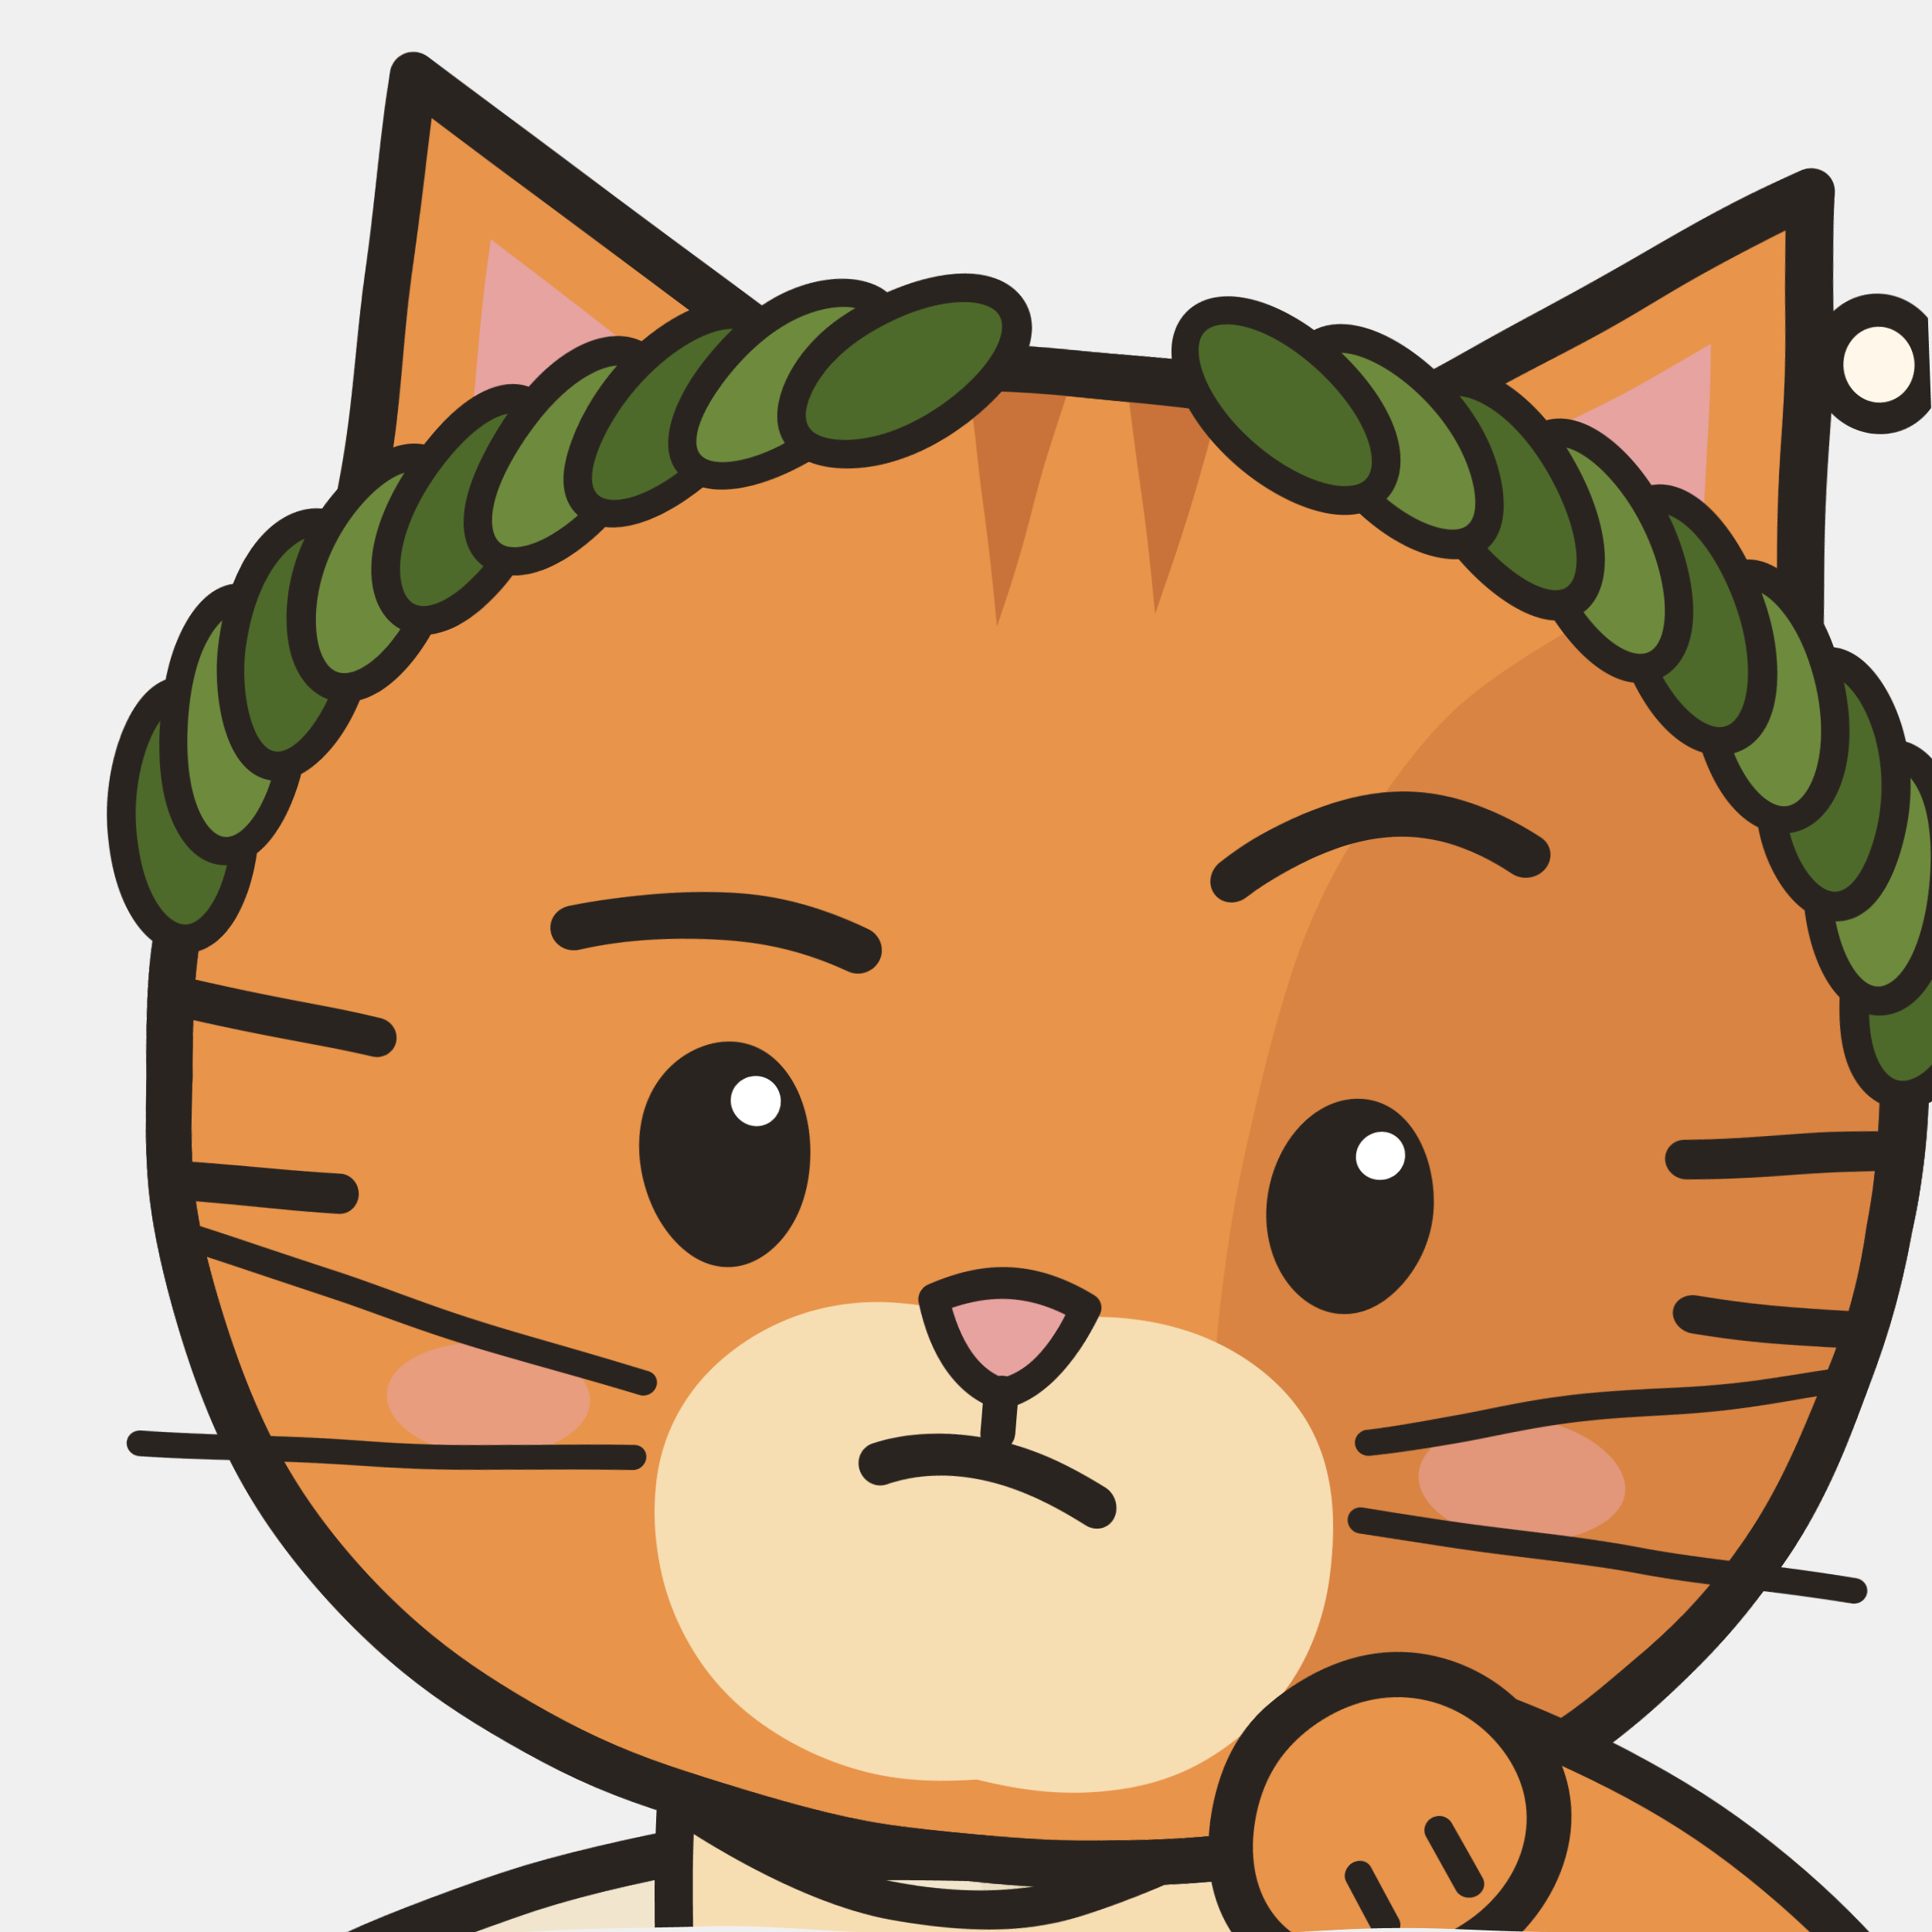
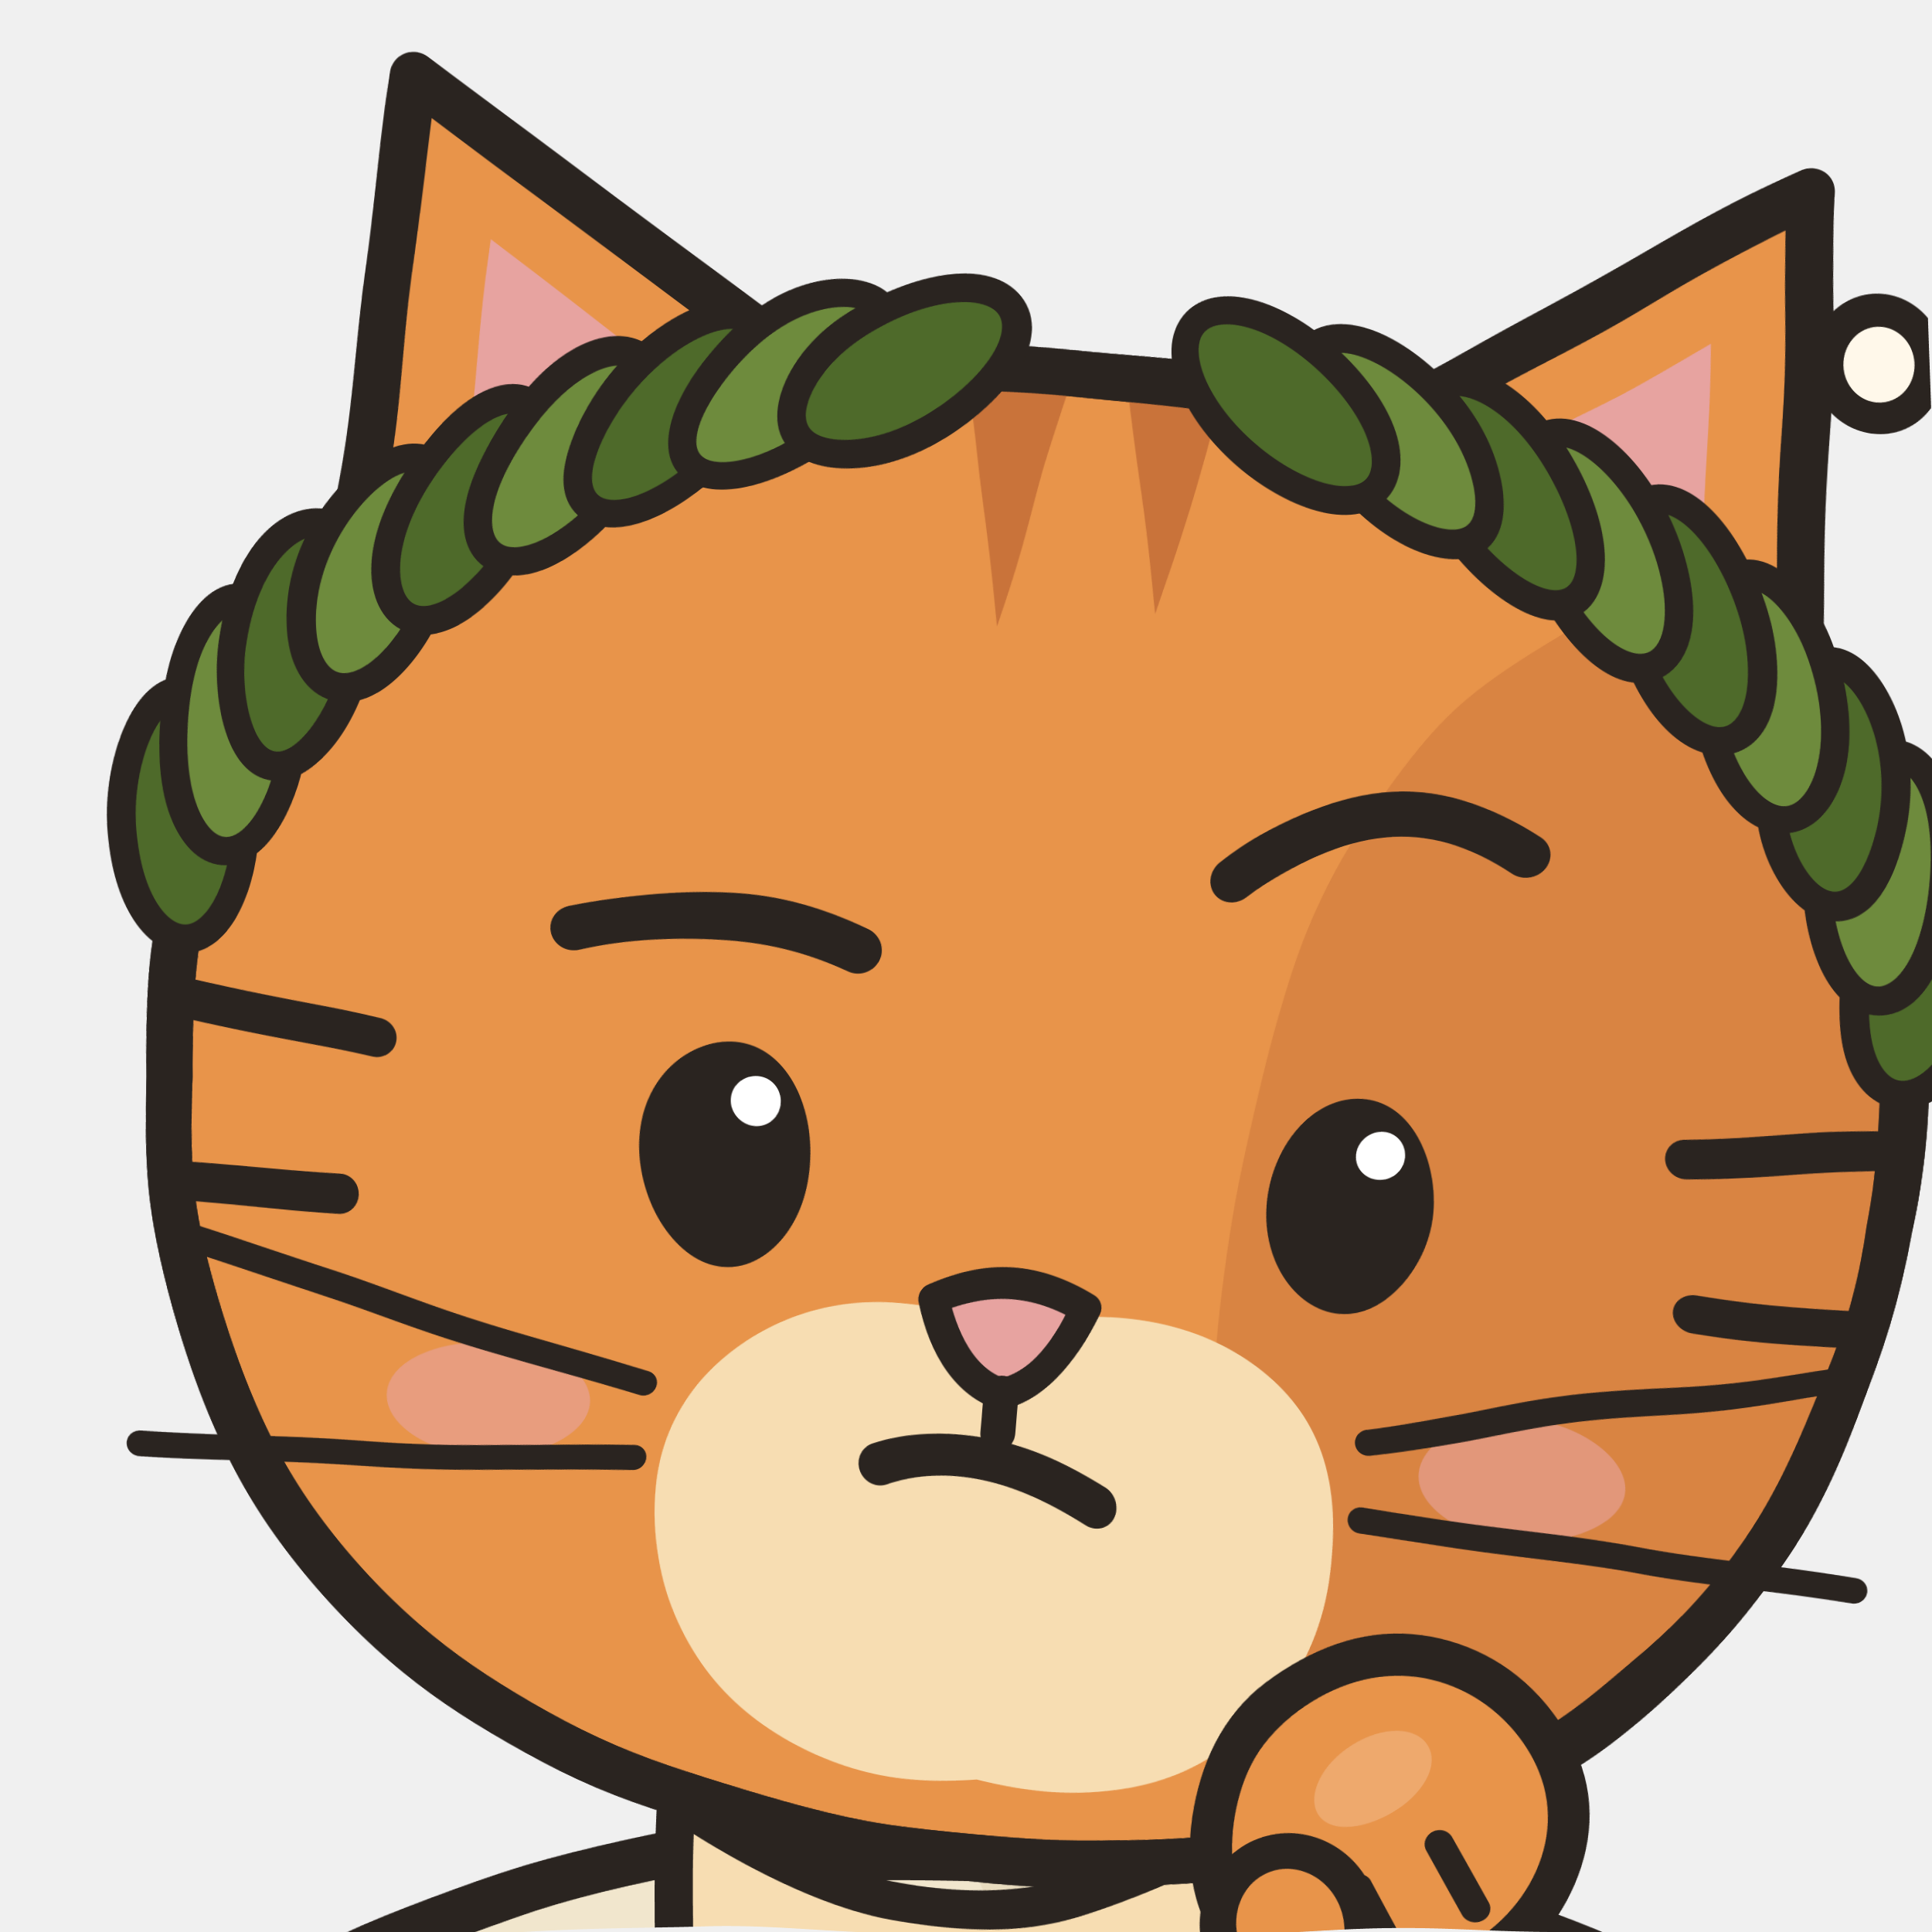
<svg xmlns="http://www.w3.org/2000/svg" viewBox="46 22 148 148" width="148" height="148">
  <defs>
    <filter id="rough" x="-5%" y="-5%" width="110%" height="110%">
      <feTurbulence type="fractalNoise" baseFrequency="0.035" numOctaves="2" seed="7" result="n" />
      <feDisplacementMap in="SourceGraphic" in2="n" scale="2.2" />
    </filter>
    <clipPath id="head">
      <path d="M54,96 C50,56 84,36 120,36 C156,36 190,56 186,96 C184,132 156,150 120,150 C84,150 56,132 54,96 Z" />
    </clipPath>
    <clipPath id="body">
      <path d="M22,240 C26,196 58,170 100,164 L140,164 C182,170 214,196 218,240 Z" />
    </clipPath>
  </defs>
  <g filter="url(#rough)">
-     <path d="M22,240 C26,196 58,170 100,164 L140,164 C182,170 214,196 218,240 Z" fill="#E2CB9C" />
+     <path d="M22,240 C26,196 58,170 100,164 L140,164 C182,170 214,196 218,240 Z" fill="#F1E6CD" stroke="#2A2420" stroke-width="3.6" stroke-linejoin="round" stroke-linecap="round" />
    <g clip-path="url(#body)">
-       <path d="M0,140 L240,140 L240,240 L0,240 Z" fill="#F1E6CD" stroke="#2A2420" stroke-width="2.6" stroke-linejoin="round" stroke-linecap="round" />
      <path d="M150,160 L190,166 L96,240 L52,240 Z" fill="#9A3B26" stroke="#2A2420" stroke-width="2.4" stroke-linejoin="round" stroke-linecap="round" />
      <path d="M60,206 Q78,214 84,236" fill="none" stroke="#2A2420" stroke-width="2.4" stroke-linecap="round" stroke-linejoin="round" />
      <path d="M178,200 Q170,218 176,240" fill="none" stroke="#2A2420" stroke-width="2.4" stroke-linecap="round" stroke-linejoin="round" />
      <path d="M200,214 Q196,228 200,240" fill="none" stroke="#2A2420" stroke-width="2.4" stroke-linecap="round" stroke-linejoin="round" />
-       <path d="M120,164 L220,180 L220,240 L150,240 Z" fill="#D9C9A6" opacity=".3" />
+       <path d="M120,164 L220,180 L220,240 L150,240 Z" fill="#D9C9A6" opacity=".35" />
    </g>
-     <path d="M22,240 C26,196 58,170 100,164 L140,164 C182,170 214,196 218,240 Z" fill="none" stroke="#2A2420" stroke-width="3.6" stroke-linejoin="round" stroke-linecap="round" />
    <path d="M98,160 Q120,176 142,160 L142,172 Q120,184 98,172 Z" fill="#F7DDB2" stroke="#2A2420" stroke-width="3" stroke-linejoin="round" stroke-linecap="round" />
    <g transform="rotate(0 120 212)">
      <rect x="83.0" y="201" width="74" height="22" rx="2" fill="#F4E9CF" stroke="#2A2420" stroke-width="3" stroke-linejoin="round" stroke-linecap="round" />
      <path d="M91.0,209 L149.0,209" fill="none" stroke="#2A2420" stroke-width="2" stroke-linecap="round" stroke-linejoin="round" />
      <path d="M91.0,216 L141.0,216" fill="none" stroke="#2A2420" stroke-width="2" stroke-linecap="round" stroke-linejoin="round" />
      <rect x="77.0" y="198" width="11" height="28" rx="5.5" fill="#E2CFA6" stroke="#2A2420" stroke-width="3" stroke-linejoin="round" stroke-linecap="round" />
      <rect x="152.0" y="198" width="11" height="28" rx="5.5" fill="#E2CFA6" stroke="#2A2420" stroke-width="3" stroke-linejoin="round" stroke-linecap="round" />
    </g>
    <g transform="translate(0 14) rotate(5 120 150)">
      <path d="M64,74 L66,18 L108,44 Z" fill="#E8944A" stroke="#2A2420" stroke-width="3.6" stroke-linejoin="round" stroke-linecap="round" />
      <path d="M72,64 L73,30 L98,46 Z" fill="#E7A3A0" />
      <path d="M176,74 L174,18 L132,44 Z" fill="#E8944A" stroke="#2A2420" stroke-width="3.6" stroke-linejoin="round" stroke-linecap="round" />
      <path d="M168,64 L167,30 L142,46 Z" fill="#E7A3A0" />
      <path d="M54,96 C50,56 84,36 120,36 C156,36 190,56 186,96 C184,132 156,150 120,150 C84,150 56,132 54,96 Z" fill="#E8944A" stroke="#2A2420" stroke-width="3.6" stroke-linejoin="round" stroke-linecap="round" />
      <g clip-path="url(#head)">
        <ellipse cx="170" cy="104" rx="34" ry="56" fill="#C9733A" opacity=".5" />
        <path d="M110,36 L114,56 L118,36 Z M122,36 L126,54 L130,36 Z" fill="#C9733A" />
        <path d="M55,90 L70,92" fill="none" stroke="#2A2420" stroke-width="3" stroke-linecap="round" stroke-linejoin="round" />
        <path d="M55,104 L68,104" fill="none" stroke="#2A2420" stroke-width="3" stroke-linecap="round" stroke-linejoin="round" />
        <path d="M185,90 L170,92" fill="none" stroke="#2A2420" stroke-width="3" stroke-linecap="round" stroke-linejoin="round" />
        <path d="M185,104 L172,104" fill="none" stroke="#2A2420" stroke-width="3" stroke-linecap="round" stroke-linejoin="round" />
      </g>
      <path d="M54,96 C50,56 84,36 120,36 C156,36 190,56 186,96 C184,132 156,150 120,150 C84,150 56,132 54,96 Z" fill="none" stroke="#2A2420" stroke-width="3.6" stroke-linejoin="round" stroke-linecap="round" />
      <path d="M94,124 C94,110 108,106 120,110 C132,106 146,110 146,124 C146,140 132,146 120,144 C108,146 94,140 94,124 Z" fill="#F7DDB2" />
      <ellipse cx="53.4" cy="76.1" rx="9.5" ry="4.8" transform="rotate(263.0 53.4 76.1)" fill="#4E6A2A" stroke="#2A2420" stroke-width="2.2" stroke-linejoin="round" stroke-linecap="round" />
      <ellipse cx="56.8" cy="69.0" rx="9.5" ry="4.8" transform="rotate(270.5 56.8 69.0)" fill="#6E8B3D" stroke="#2A2420" stroke-width="2.2" stroke-linejoin="round" stroke-linecap="round" />
      <ellipse cx="61.3" cy="62.4" rx="9.5" ry="4.8" transform="rotate(278.0 61.3 62.4)" fill="#4E6A2A" stroke="#2A2420" stroke-width="2.2" stroke-linejoin="round" stroke-linecap="round" />
      <ellipse cx="66.8" cy="56.3" rx="9.5" ry="4.8" transform="rotate(285.5 66.8 56.3)" fill="#6E8B3D" stroke="#2A2420" stroke-width="2.2" stroke-linejoin="round" stroke-linecap="round" />
      <ellipse cx="73.2" cy="50.9" rx="9.5" ry="4.8" transform="rotate(293.0 73.2 50.9)" fill="#4E6A2A" stroke="#2A2420" stroke-width="2.2" stroke-linejoin="round" stroke-linecap="round" />
      <ellipse cx="80.4" cy="46.2" rx="9.5" ry="4.8" transform="rotate(300.5 80.4 46.2)" fill="#6E8B3D" stroke="#2A2420" stroke-width="2.2" stroke-linejoin="round" stroke-linecap="round" />
      <ellipse cx="88.2" cy="42.3" rx="9.5" ry="4.8" transform="rotate(308.0 88.2 42.3)" fill="#4E6A2A" stroke="#2A2420" stroke-width="2.2" stroke-linejoin="round" stroke-linecap="round" />
      <ellipse cx="96.6" cy="39.3" rx="9.5" ry="4.8" transform="rotate(315.5 96.6 39.3)" fill="#6E8B3D" stroke="#2A2420" stroke-width="2.2" stroke-linejoin="round" stroke-linecap="round" />
      <ellipse cx="105.4" cy="37.3" rx="9.5" ry="4.8" transform="rotate(323.0 105.4 37.3)" fill="#4E6A2A" stroke="#2A2420" stroke-width="2.2" stroke-linejoin="round" stroke-linecap="round" />
      <ellipse cx="186.6" cy="76.1" rx="9.5" ry="4.8" transform="rotate(457.0 186.6 76.1)" fill="#4E6A2A" stroke="#2A2420" stroke-width="2.2" stroke-linejoin="round" stroke-linecap="round" />
      <ellipse cx="183.2" cy="69.0" rx="9.5" ry="4.8" transform="rotate(449.5 183.2 69.0)" fill="#6E8B3D" stroke="#2A2420" stroke-width="2.2" stroke-linejoin="round" stroke-linecap="round" />
      <ellipse cx="178.7" cy="62.4" rx="9.5" ry="4.8" transform="rotate(442.0 178.7 62.4)" fill="#4E6A2A" stroke="#2A2420" stroke-width="2.2" stroke-linejoin="round" stroke-linecap="round" />
      <ellipse cx="173.2" cy="56.3" rx="9.5" ry="4.8" transform="rotate(434.5 173.2 56.3)" fill="#6E8B3D" stroke="#2A2420" stroke-width="2.2" stroke-linejoin="round" stroke-linecap="round" />
      <ellipse cx="166.8" cy="50.9" rx="9.5" ry="4.8" transform="rotate(427.0 166.8 50.9)" fill="#4E6A2A" stroke="#2A2420" stroke-width="2.2" stroke-linejoin="round" stroke-linecap="round" />
      <ellipse cx="159.6" cy="46.2" rx="9.5" ry="4.8" transform="rotate(419.5 159.6 46.2)" fill="#6E8B3D" stroke="#2A2420" stroke-width="2.2" stroke-linejoin="round" stroke-linecap="round" />
      <ellipse cx="151.8" cy="42.3" rx="9.5" ry="4.8" transform="rotate(412.0 151.8 42.3)" fill="#4E6A2A" stroke="#2A2420" stroke-width="2.2" stroke-linejoin="round" stroke-linecap="round" />
      <ellipse cx="143.4" cy="39.3" rx="9.5" ry="4.8" transform="rotate(404.5 143.4 39.3)" fill="#6E8B3D" stroke="#2A2420" stroke-width="2.2" stroke-linejoin="round" stroke-linecap="round" />
      <ellipse cx="134.6" cy="37.3" rx="9.5" ry="4.8" transform="rotate(397.0 134.6 37.3)" fill="#4E6A2A" stroke="#2A2420" stroke-width="2.2" stroke-linejoin="round" stroke-linecap="round" />
      <ellipse cx="97" cy="98" rx="6.4" ry="8.4" fill="#2A2420" />
      <circle cx="99" cy="94" r="1.9" fill="#fff" />
      <ellipse cx="145" cy="98" rx="6.4" ry="8.4" fill="#2A2420" />
      <circle cx="147" cy="94" r="1.9" fill="#fff" />
      <path d="M84,82 Q95,78 106,82" fill="none" stroke="#2A2420" stroke-width="3.6" stroke-linecap="round" stroke-linejoin="round" />
      <path d="M134,74 Q145,64 156,70" fill="none" stroke="#2A2420" stroke-width="3.6" stroke-linecap="round" stroke-linejoin="round" />
      <ellipse cx="80" cy="118" rx="8" ry="4.5" fill="#E7A3A0" opacity="0.6" />
      <ellipse cx="160" cy="118" rx="8" ry="4.5" fill="#E7A3A0" opacity="0.6" />
      <path d="M114,108 Q120,105 126,108 Q124,114 120,115 Q116,114 114,108 Z" fill="#E7A3A0" stroke="#2A2420" stroke-width="2.4" stroke-linejoin="round" stroke-linecap="round" />
      <path d="M120,115 L120,118" fill="none" stroke="#2A2420" stroke-width="2.8" stroke-linecap="round" stroke-linejoin="round" />
      <path d="M111,121 Q118,118 128,123" fill="none" stroke="#2A2420" stroke-width="3.2" stroke-linecap="round" stroke-linejoin="round" />
      <path d="M92,116 L56,108" fill="none" stroke="#2A2420" stroke-width="2" stroke-linecap="round" stroke-linejoin="round" />
      <path d="M92,122 L54,124" fill="none" stroke="#2A2420" stroke-width="2" stroke-linecap="round" stroke-linejoin="round" />
      <path d="M148,116 L184,108" fill="none" stroke="#2A2420" stroke-width="2" stroke-linecap="round" stroke-linejoin="round" />
      <path d="M148,122 L186,124" fill="none" stroke="#2A2420" stroke-width="2" stroke-linecap="round" stroke-linejoin="round" />
    </g>
-     <path d="M58,204 C66,216 72,218 82,212" fill="none" stroke="#2A2420" stroke-width="25.0" stroke-linecap="round" />
-     <path d="M58,204 C66,216 72,218 82,212" fill="none" stroke="#E8944A" stroke-width="18.5" stroke-linecap="round" />
    <g transform="rotate(0 82 212)">
-       <ellipse cx="82" cy="212" rx="12.5" ry="11.5" fill="#E8944A" stroke="#2A2420" stroke-width="3.4" stroke-linejoin="round" stroke-linecap="round" />
-       <path d="M78.5,214 L78.5,219" fill="none" stroke="#2A2420" stroke-width="2.2" stroke-linecap="round" stroke-linejoin="round" />
-       <path d="M85.5,214 L85.5,219" fill="none" stroke="#2A2420" stroke-width="2.2" stroke-linecap="round" stroke-linejoin="round" />
+       <ellipse cx="82" cy="212" rx="14" ry="13" fill="#E8944A" stroke="#2A2420" stroke-width="3.2" stroke-linejoin="round" stroke-linecap="round" />
+       <ellipse cx="92" cy="215" rx="5.5" ry="6.5" fill="#E8944A" stroke="#2A2420" stroke-width="2.8" stroke-linejoin="round" stroke-linecap="round" />
+       <path d="M78,215 L78,221" fill="none" stroke="#2A2420" stroke-width="2.2" stroke-linecap="round" stroke-linejoin="round" />
+       <path d="M85,215 L85,221" fill="none" stroke="#2A2420" stroke-width="2.2" stroke-linecap="round" stroke-linejoin="round" />
+       <ellipse cx="83" cy="208" rx="5" ry="3" fill="#F3B98A" opacity=".55" />
    </g>
-     <path d="M182,204 C200,204 184,170 152,162" fill="none" stroke="#2A2420" stroke-width="25.0" stroke-linecap="round" />
-     <path d="M182,204 C200,204 184,170 152,162" fill="none" stroke="#E8944A" stroke-width="18.5" stroke-linecap="round" />
+     <ellipse cx="152" cy="179" rx="8" ry="2.6" fill="#2A2420" opacity=".12" />
    <g transform="rotate(-30 152 162)">
-       <ellipse cx="152" cy="162" rx="12.5" ry="11.5" fill="#E8944A" stroke="#2A2420" stroke-width="3.4" stroke-linejoin="round" stroke-linecap="round" />
-       <path d="M148.5,164 L148.5,169" fill="none" stroke="#2A2420" stroke-width="2.2" stroke-linecap="round" stroke-linejoin="round" />
-       <path d="M155.5,164 L155.5,169" fill="none" stroke="#2A2420" stroke-width="2.2" stroke-linecap="round" stroke-linejoin="round" />
+       <ellipse cx="152" cy="162" rx="14" ry="13" fill="#E8944A" stroke="#2A2420" stroke-width="3.2" stroke-linejoin="round" stroke-linecap="round" />
+       <ellipse cx="142" cy="165" rx="5.5" ry="6.5" fill="#E8944A" stroke="#2A2420" stroke-width="2.8" stroke-linejoin="round" stroke-linecap="round" />
+       <path d="M148,165 L148,171" fill="none" stroke="#2A2420" stroke-width="2.2" stroke-linecap="round" stroke-linejoin="round" />
+       <path d="M155,165 L155,171" fill="none" stroke="#2A2420" stroke-width="2.2" stroke-linecap="round" stroke-linejoin="round" />
+       <ellipse cx="153" cy="158" rx="5" ry="3" fill="#F3B98A" opacity=".55" />
    </g>
    <circle cx="190" cy="50" r="4" fill="#FFF8EA" stroke="#2A2420" stroke-width="2.4" stroke-linejoin="round" stroke-linecap="round" />
    <circle cx="202" cy="36" r="5.5" fill="#FFF8EA" stroke="#2A2420" stroke-width="2.4" stroke-linejoin="round" stroke-linecap="round" />
    <circle cx="216" cy="20" r="7" fill="#FFF8EA" stroke="#2A2420" stroke-width="2.4" stroke-linejoin="round" stroke-linecap="round" />
  </g>
</svg>
